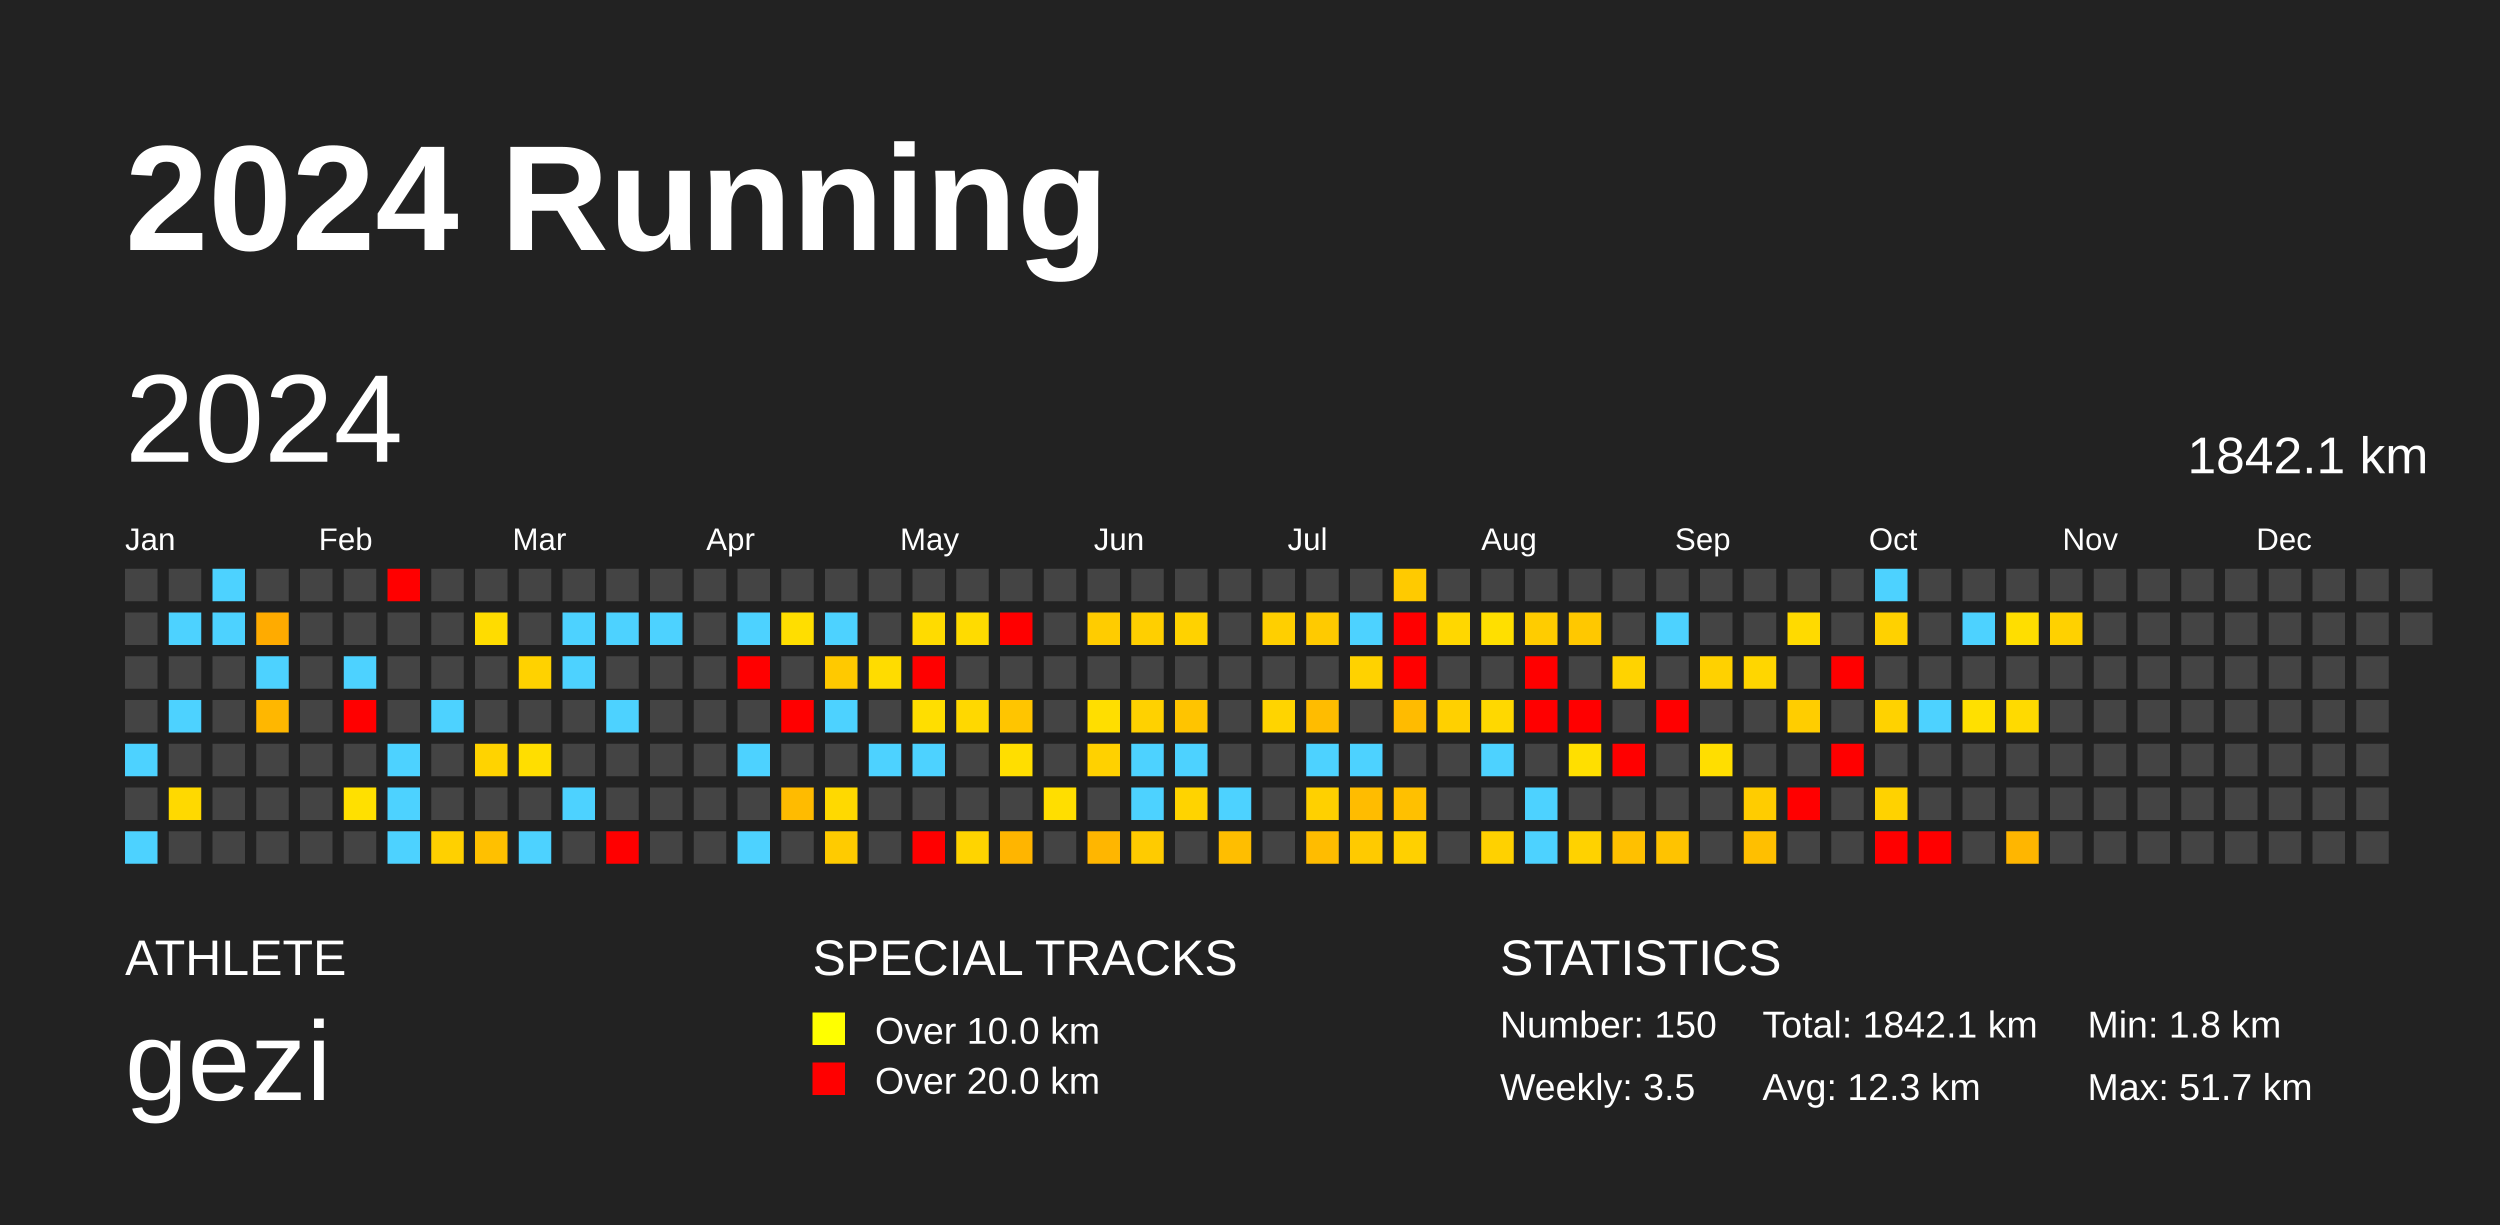
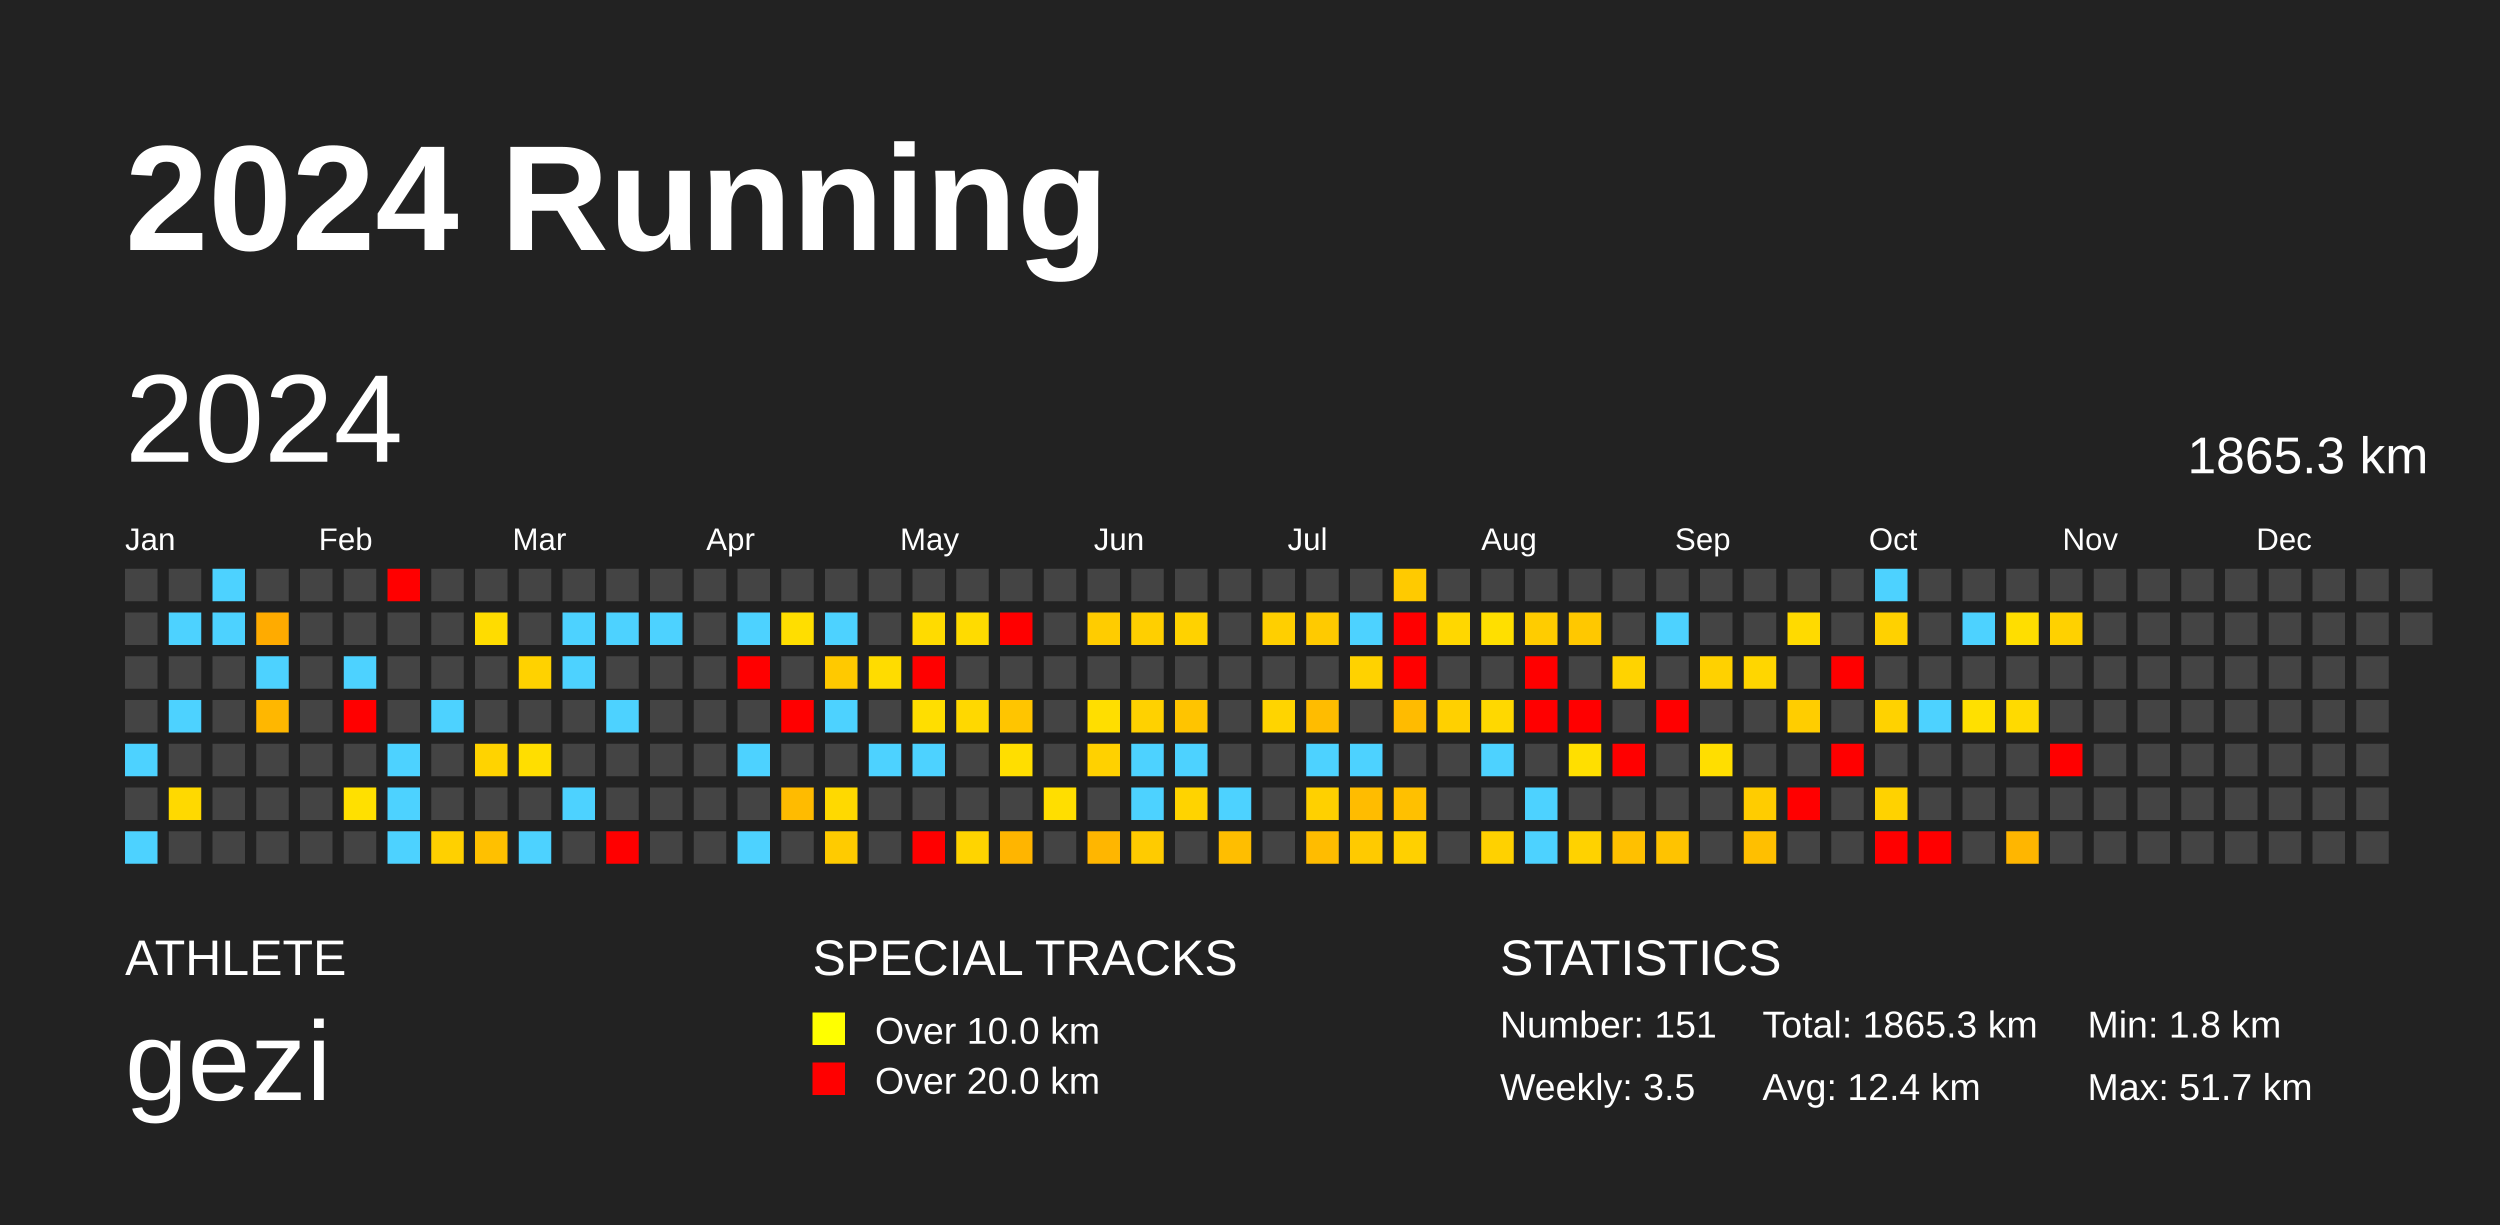
<svg xmlns="http://www.w3.org/2000/svg" baseProfile="full" height="98mm" version="1.1" viewBox="0,0,200,98" width="200mm">
  <defs />
  <rect fill="#222222" height="98" width="200" x="0" y="0" />
  <text fill="#FFFFFF" style="font-size:12px; font-family:Arial; font-weight:bold;" x="10" y="20">2024 Running</text>
  <text fill="#FFFFFF" style="font-size:4px; font-family:Arial" x="10" y="78">ATHLETE</text>
  <text fill="#FFFFFF" style="font-size:9px; font-family:Arial" x="10" y="88">gezi</text>
  <text fill="#FFFFFF" style="font-size:4px; font-family:Arial" x="65" y="78">SPECIAL TRACKS</text>
  <rect fill="yellow" height="2.6" width="2.6" x="65" y="81" />
  <text fill="#FFFFFF" style="font-size:3px; font-family:Arial" x="70" y="83.5">Over 10.0 km</text>
  <rect fill="red" height="2.6" width="2.6" x="65" y="85" />
  <text fill="#FFFFFF" style="font-size:3px; font-family:Arial" x="70" y="87.5">Over 20.0 km</text>
  <text fill="#FFFFFF" style="font-size:4px; font-family:Arial" x="120" y="78">STATISTICS</text>
-   <text fill="#FFFFFF" style="font-size:3px; font-family:Arial" x="120" y="83">Number: 150</text>
+   <text fill="#FFFFFF" style="font-size:3px; font-family:Arial" x="120" y="83">Number: 151</text>
  <text fill="#FFFFFF" style="font-size:3px; font-family:Arial" x="120" y="88">Weekly: 3.5</text>
-   <text fill="#FFFFFF" style="font-size:3px; font-family:Arial" x="141" y="83">Total: 1842.1 km</text>
-   <text fill="#FFFFFF" style="font-size:3px; font-family:Arial" x="141" y="88">Avg: 12.3 km</text>
+   <text fill="#FFFFFF" style="font-size:3px; font-family:Arial" x="141" y="83">Total: 1865.3 km</text>
+   <text fill="#FFFFFF" style="font-size:3px; font-family:Arial" x="141" y="88">Avg: 12.4 km</text>
  <text fill="#FFFFFF" style="font-size:3px; font-family:Arial" x="167" y="83">Min: 1.8 km</text>
  <text fill="#FFFFFF" style="font-size:3px; font-family:Arial" x="167" y="88">Max: 51.7 km</text>
  <text dominant-baseline="hanging" fill="#FFFFFF" style="font-size:10.0px; font-family:Arial;" x="10" y="30">2024</text>
-   <text dominant-baseline="hanging" fill="#FFFFFF" style="font-size:4.125px; font-family:Arial;" x="175" y="35">1842.1 km</text>
+   <text dominant-baseline="hanging" fill="#FFFFFF" style="font-size:4.125px; font-family:Arial;" x="175" y="35">1865.3 km</text>
  <text fill="#FFFFFF" style="font-size:2.5px; font-family:Arial" x="10.0" y="44">Jan</text>
  <text fill="#FFFFFF" style="font-size:2.5px; font-family:Arial" x="25.5" y="44">Feb</text>
  <text fill="#FFFFFF" style="font-size:2.5px; font-family:Arial" x="41.0" y="44">Mar</text>
  <text fill="#FFFFFF" style="font-size:2.5px; font-family:Arial" x="56.5" y="44">Apr</text>
  <text fill="#FFFFFF" style="font-size:2.5px; font-family:Arial" x="72.0" y="44">May</text>
  <text fill="#FFFFFF" style="font-size:2.5px; font-family:Arial" x="87.5" y="44">Jun</text>
  <text fill="#FFFFFF" style="font-size:2.5px; font-family:Arial" x="103.0" y="44">Jul</text>
  <text fill="#FFFFFF" style="font-size:2.5px; font-family:Arial" x="118.5" y="44">Aug</text>
  <text fill="#FFFFFF" style="font-size:2.5px; font-family:Arial" x="134.0" y="44">Sep</text>
  <text fill="#FFFFFF" style="font-size:2.5px; font-family:Arial" x="149.5" y="44">Oct</text>
  <text fill="#FFFFFF" style="font-size:2.5px; font-family:Arial" x="165.0" y="44">Nov</text>
  <text fill="#FFFFFF" style="font-size:2.5px; font-family:Arial" x="180.5" y="44">Dec</text>
  <rect fill="#444444" height="2.6" width="2.6" x="10.0" y="45.5" />
  <rect fill="#444444" height="2.6" width="2.6" x="10.0" y="49.0" />
  <rect fill="#444444" height="2.6" width="2.6" x="10.0" y="52.5" />
  <rect fill="#444444" height="2.6" width="2.6" x="10.0" y="56.0" />
  <rect fill="#4dd2ff" height="2.6" width="2.6" x="10.0" y="59.5" />
  <rect fill="#444444" height="2.6" width="2.6" x="10.0" y="63.0" />
  <rect fill="#4dd2ff" height="2.6" width="2.6" x="10.0" y="66.5" />
  <rect fill="#444444" height="2.6" width="2.6" x="13.5" y="45.5" />
  <rect fill="#4dd2ff" height="2.6" width="2.6" x="13.5" y="49.0" />
  <rect fill="#444444" height="2.6" width="2.6" x="13.5" y="52.5" />
  <rect fill="#4dd2ff" height="2.6" width="2.6" x="13.5" y="56.0" />
  <rect fill="#444444" height="2.6" width="2.6" x="13.5" y="59.5" />
  <rect fill="#ffd900" height="2.6" width="2.6" x="13.5" y="63.0" />
  <rect fill="#444444" height="2.6" width="2.6" x="13.5" y="66.5" />
  <rect fill="#4dd2ff" height="2.6" width="2.6" x="17.0" y="45.5" />
  <rect fill="#4dd2ff" height="2.6" width="2.6" x="17.0" y="49.0" />
  <rect fill="#444444" height="2.6" width="2.6" x="17.0" y="52.5" />
  <rect fill="#444444" height="2.6" width="2.6" x="17.0" y="56.0" />
  <rect fill="#444444" height="2.6" width="2.6" x="17.0" y="59.5" />
  <rect fill="#444444" height="2.6" width="2.6" x="17.0" y="63.0" />
  <rect fill="#444444" height="2.6" width="2.6" x="17.0" y="66.5" />
  <rect fill="#444444" height="2.6" width="2.6" x="20.5" y="45.5" />
  <rect fill="#ffab00" height="2.6" width="2.6" x="20.5" y="49.0" />
  <rect fill="#4dd2ff" height="2.6" width="2.6" x="20.5" y="52.5" />
  <rect fill="#ffb700" height="2.6" width="2.6" x="20.5" y="56.0" />
  <rect fill="#444444" height="2.6" width="2.6" x="20.5" y="59.5" />
  <rect fill="#444444" height="2.6" width="2.6" x="20.5" y="63.0" />
  <rect fill="#444444" height="2.6" width="2.6" x="20.5" y="66.5" />
  <rect fill="#444444" height="2.6" width="2.6" x="24.0" y="45.5" />
  <rect fill="#444444" height="2.6" width="2.6" x="24.0" y="49.0" />
  <rect fill="#444444" height="2.6" width="2.6" x="24.0" y="52.5" />
  <rect fill="#444444" height="2.6" width="2.6" x="24.0" y="56.0" />
  <rect fill="#444444" height="2.6" width="2.6" x="24.0" y="59.5" />
  <rect fill="#444444" height="2.6" width="2.6" x="24.0" y="63.0" />
  <rect fill="#444444" height="2.6" width="2.6" x="24.0" y="66.5" />
  <rect fill="#444444" height="2.6" width="2.6" x="27.5" y="45.5" />
  <rect fill="#444444" height="2.6" width="2.6" x="27.5" y="49.0" />
  <rect fill="#4dd2ff" height="2.6" width="2.6" x="27.5" y="52.5" />
  <rect fill="red" height="2.6" width="2.6" x="27.5" y="56.0" />
  <rect fill="#444444" height="2.6" width="2.6" x="27.5" y="59.5" />
  <rect fill="#ffe000" height="2.6" width="2.6" x="27.5" y="63.0" />
  <rect fill="#444444" height="2.6" width="2.6" x="27.5" y="66.5" />
  <rect fill="red" height="2.6" width="2.6" x="31.0" y="45.5" />
  <rect fill="#444444" height="2.6" width="2.6" x="31.0" y="49.0" />
  <rect fill="#444444" height="2.6" width="2.6" x="31.0" y="52.5" />
  <rect fill="#444444" height="2.6" width="2.6" x="31.0" y="56.0" />
  <rect fill="#4dd2ff" height="2.6" width="2.6" x="31.0" y="59.5" />
  <rect fill="#4dd2ff" height="2.6" width="2.6" x="31.0" y="63.0" />
  <rect fill="#4dd2ff" height="2.6" width="2.6" x="31.0" y="66.5" />
  <rect fill="#444444" height="2.6" width="2.6" x="34.5" y="45.5" />
  <rect fill="#444444" height="2.6" width="2.6" x="34.5" y="49.0" />
  <rect fill="#444444" height="2.6" width="2.6" x="34.5" y="52.5" />
  <rect fill="#4dd2ff" height="2.6" width="2.6" x="34.5" y="56.0" />
  <rect fill="#444444" height="2.6" width="2.6" x="34.5" y="59.5" />
  <rect fill="#444444" height="2.6" width="2.6" x="34.5" y="63.0" />
  <rect fill="#ffd000" height="2.6" width="2.6" x="34.5" y="66.5" />
  <rect fill="#444444" height="2.6" width="2.6" x="38.0" y="45.5" />
  <rect fill="#ffdc00" height="2.6" width="2.6" x="38.0" y="49.0" />
  <rect fill="#444444" height="2.6" width="2.6" x="38.0" y="52.5" />
  <rect fill="#444444" height="2.6" width="2.6" x="38.0" y="56.0" />
  <rect fill="#ffd300" height="2.6" width="2.6" x="38.0" y="59.5" />
  <rect fill="#444444" height="2.6" width="2.6" x="38.0" y="63.0" />
  <rect fill="#ffc000" height="2.6" width="2.6" x="38.0" y="66.5" />
  <rect fill="#444444" height="2.6" width="2.6" x="41.5" y="45.5" />
  <rect fill="#444444" height="2.6" width="2.6" x="41.5" y="49.0" />
  <rect fill="#ffd200" height="2.6" width="2.6" x="41.5" y="52.5" />
  <rect fill="#444444" height="2.6" width="2.6" x="41.5" y="56.0" />
  <rect fill="#ffde00" height="2.6" width="2.6" x="41.5" y="59.5" />
  <rect fill="#444444" height="2.6" width="2.6" x="41.5" y="63.0" />
  <rect fill="#4dd2ff" height="2.6" width="2.6" x="41.5" y="66.5" />
  <rect fill="#444444" height="2.6" width="2.6" x="45.0" y="45.5" />
  <rect fill="#4dd2ff" height="2.6" width="2.6" x="45.0" y="49.0" />
  <rect fill="#4dd2ff" height="2.6" width="2.6" x="45.0" y="52.5" />
  <rect fill="#444444" height="2.6" width="2.6" x="45.0" y="56.0" />
  <rect fill="#444444" height="2.6" width="2.6" x="45.0" y="59.5" />
  <rect fill="#4dd2ff" height="2.6" width="2.6" x="45.0" y="63.0" />
  <rect fill="#444444" height="2.6" width="2.6" x="45.0" y="66.5" />
  <rect fill="#444444" height="2.6" width="2.6" x="48.5" y="45.5" />
  <rect fill="#4dd2ff" height="2.6" width="2.6" x="48.5" y="49.0" />
  <rect fill="#444444" height="2.6" width="2.6" x="48.5" y="52.5" />
  <rect fill="#4dd2ff" height="2.6" width="2.6" x="48.5" y="56.0" />
  <rect fill="#444444" height="2.6" width="2.6" x="48.5" y="59.5" />
  <rect fill="#444444" height="2.6" width="2.6" x="48.5" y="63.0" />
  <rect fill="red" height="2.6" width="2.6" x="48.5" y="66.5" />
  <rect fill="#444444" height="2.6" width="2.6" x="52.0" y="45.5" />
  <rect fill="#4dd2ff" height="2.6" width="2.6" x="52.0" y="49.0" />
  <rect fill="#444444" height="2.6" width="2.6" x="52.0" y="52.5" />
  <rect fill="#444444" height="2.6" width="2.6" x="52.0" y="56.0" />
  <rect fill="#444444" height="2.6" width="2.6" x="52.0" y="59.5" />
  <rect fill="#444444" height="2.6" width="2.6" x="52.0" y="63.0" />
  <rect fill="#444444" height="2.6" width="2.6" x="52.0" y="66.5" />
  <rect fill="#444444" height="2.6" width="2.6" x="55.5" y="45.5" />
  <rect fill="#444444" height="2.6" width="2.6" x="55.5" y="49.0" />
  <rect fill="#444444" height="2.6" width="2.6" x="55.5" y="52.5" />
  <rect fill="#444444" height="2.6" width="2.6" x="55.5" y="56.0" />
  <rect fill="#444444" height="2.6" width="2.6" x="55.5" y="59.5" />
  <rect fill="#444444" height="2.6" width="2.6" x="55.5" y="63.0" />
  <rect fill="#444444" height="2.6" width="2.6" x="55.5" y="66.5" />
  <rect fill="#444444" height="2.6" width="2.6" x="59.0" y="45.5" />
  <rect fill="#4dd2ff" height="2.6" width="2.6" x="59.0" y="49.0" />
  <rect fill="red" height="2.6" width="2.6" x="59.0" y="52.5" />
  <rect fill="#444444" height="2.6" width="2.6" x="59.0" y="56.0" />
  <rect fill="#4dd2ff" height="2.6" width="2.6" x="59.0" y="59.5" />
  <rect fill="#444444" height="2.6" width="2.6" x="59.0" y="63.0" />
  <rect fill="#4dd2ff" height="2.6" width="2.6" x="59.0" y="66.5" />
  <rect fill="#444444" height="2.6" width="2.6" x="62.5" y="45.5" />
  <rect fill="#ffde00" height="2.6" width="2.6" x="62.5" y="49.0" />
  <rect fill="#444444" height="2.6" width="2.6" x="62.5" y="52.5" />
  <rect fill="red" height="2.6" width="2.6" x="62.5" y="56.0" />
  <rect fill="#444444" height="2.6" width="2.6" x="62.5" y="59.5" />
  <rect fill="#ffbb00" height="2.6" width="2.6" x="62.5" y="63.0" />
  <rect fill="#444444" height="2.6" width="2.6" x="62.5" y="66.5" />
  <rect fill="#444444" height="2.6" width="2.6" x="66.0" y="45.5" />
  <rect fill="#4dd2ff" height="2.6" width="2.6" x="66.0" y="49.0" />
  <rect fill="#ffc900" height="2.6" width="2.6" x="66.0" y="52.5" />
  <rect fill="#4dd2ff" height="2.6" width="2.6" x="66.0" y="56.0" />
  <rect fill="#444444" height="2.6" width="2.6" x="66.0" y="59.5" />
  <rect fill="#ffd900" height="2.6" width="2.6" x="66.0" y="63.0" />
  <rect fill="#ffcb00" height="2.6" width="2.6" x="66.0" y="66.5" />
  <rect fill="#444444" height="2.6" width="2.6" x="69.5" y="45.5" />
  <rect fill="#444444" height="2.6" width="2.6" x="69.5" y="49.0" />
  <rect fill="#ffdc00" height="2.6" width="2.6" x="69.5" y="52.5" />
  <rect fill="#444444" height="2.6" width="2.6" x="69.5" y="56.0" />
  <rect fill="#4dd2ff" height="2.6" width="2.6" x="69.5" y="59.5" />
  <rect fill="#444444" height="2.6" width="2.6" x="69.5" y="63.0" />
  <rect fill="#444444" height="2.6" width="2.6" x="69.5" y="66.5" />
  <rect fill="#444444" height="2.6" width="2.6" x="73.0" y="45.5" />
  <rect fill="#ffdb00" height="2.6" width="2.6" x="73.0" y="49.0" />
  <rect fill="red" height="2.6" width="2.6" x="73.0" y="52.5" />
  <rect fill="#ffde00" height="2.6" width="2.6" x="73.0" y="56.0" />
  <rect fill="#4dd2ff" height="2.6" width="2.6" x="73.0" y="59.5" />
  <rect fill="#444444" height="2.6" width="2.6" x="73.0" y="63.0" />
  <rect fill="red" height="2.6" width="2.6" x="73.0" y="66.5" />
  <rect fill="#444444" height="2.6" width="2.6" x="76.5" y="45.5" />
  <rect fill="#ffdb00" height="2.6" width="2.6" x="76.5" y="49.0" />
  <rect fill="#444444" height="2.6" width="2.6" x="76.5" y="52.5" />
  <rect fill="#ffd800" height="2.6" width="2.6" x="76.5" y="56.0" />
  <rect fill="#444444" height="2.6" width="2.6" x="76.5" y="59.5" />
  <rect fill="#444444" height="2.6" width="2.6" x="76.5" y="63.0" />
  <rect fill="#ffd400" height="2.6" width="2.6" x="76.5" y="66.5" />
  <rect fill="#444444" height="2.6" width="2.6" x="80.0" y="45.5" />
  <rect fill="red" height="2.6" width="2.6" x="80.0" y="49.0" />
  <rect fill="#444444" height="2.6" width="2.6" x="80.0" y="52.5" />
  <rect fill="#ffc500" height="2.6" width="2.6" x="80.0" y="56.0" />
  <rect fill="#ffde00" height="2.6" width="2.6" x="80.0" y="59.5" />
  <rect fill="#444444" height="2.6" width="2.6" x="80.0" y="63.0" />
  <rect fill="#ffb500" height="2.6" width="2.6" x="80.0" y="66.5" />
  <rect fill="#444444" height="2.6" width="2.6" x="83.5" y="45.5" />
  <rect fill="#444444" height="2.6" width="2.6" x="83.5" y="49.0" />
  <rect fill="#444444" height="2.6" width="2.6" x="83.5" y="52.5" />
  <rect fill="#444444" height="2.6" width="2.6" x="83.5" y="56.0" />
  <rect fill="#444444" height="2.6" width="2.6" x="83.5" y="59.5" />
  <rect fill="#ffde00" height="2.6" width="2.6" x="83.5" y="63.0" />
  <rect fill="#444444" height="2.6" width="2.6" x="83.5" y="66.5" />
  <rect fill="#444444" height="2.6" width="2.6" x="87.0" y="45.5" />
  <rect fill="#ffcc00" height="2.6" width="2.6" x="87.0" y="49.0" />
  <rect fill="#444444" height="2.6" width="2.6" x="87.0" y="52.5" />
  <rect fill="#ffde00" height="2.6" width="2.6" x="87.0" y="56.0" />
  <rect fill="#ffd100" height="2.6" width="2.6" x="87.0" y="59.5" />
  <rect fill="#444444" height="2.6" width="2.6" x="87.0" y="63.0" />
  <rect fill="#ffb600" height="2.6" width="2.6" x="87.0" y="66.5" />
  <rect fill="#444444" height="2.6" width="2.6" x="90.5" y="45.5" />
  <rect fill="#ffcf00" height="2.6" width="2.6" x="90.5" y="49.0" />
  <rect fill="#444444" height="2.6" width="2.6" x="90.5" y="52.5" />
  <rect fill="#ffd100" height="2.6" width="2.6" x="90.5" y="56.0" />
  <rect fill="#4dd2ff" height="2.6" width="2.6" x="90.5" y="59.5" />
  <rect fill="#4dd2ff" height="2.6" width="2.6" x="90.5" y="63.0" />
  <rect fill="#ffcb00" height="2.6" width="2.6" x="90.5" y="66.5" />
  <rect fill="#444444" height="2.6" width="2.6" x="94.0" y="45.5" />
  <rect fill="#ffd200" height="2.6" width="2.6" x="94.0" y="49.0" />
  <rect fill="#444444" height="2.6" width="2.6" x="94.0" y="52.5" />
  <rect fill="#ffc400" height="2.6" width="2.6" x="94.0" y="56.0" />
  <rect fill="#4dd2ff" height="2.6" width="2.6" x="94.0" y="59.5" />
  <rect fill="#ffd300" height="2.6" width="2.6" x="94.0" y="63.0" />
  <rect fill="#444444" height="2.6" width="2.6" x="94.0" y="66.5" />
  <rect fill="#444444" height="2.6" width="2.6" x="97.5" y="45.5" />
  <rect fill="#444444" height="2.6" width="2.6" x="97.5" y="49.0" />
  <rect fill="#444444" height="2.6" width="2.6" x="97.5" y="52.5" />
  <rect fill="#444444" height="2.6" width="2.6" x="97.5" y="56.0" />
  <rect fill="#444444" height="2.6" width="2.6" x="97.5" y="59.5" />
  <rect fill="#4dd2ff" height="2.6" width="2.6" x="97.5" y="63.0" />
  <rect fill="#ffbe00" height="2.6" width="2.6" x="97.5" y="66.5" />
  <rect fill="#444444" height="2.6" width="2.6" x="101.0" y="45.5" />
  <rect fill="#ffcf00" height="2.6" width="2.6" x="101.0" y="49.0" />
  <rect fill="#444444" height="2.6" width="2.6" x="101.0" y="52.5" />
  <rect fill="#ffd400" height="2.6" width="2.6" x="101.0" y="56.0" />
  <rect fill="#444444" height="2.6" width="2.6" x="101.0" y="59.5" />
  <rect fill="#444444" height="2.6" width="2.6" x="101.0" y="63.0" />
  <rect fill="#444444" height="2.6" width="2.6" x="101.0" y="66.5" />
  <rect fill="#444444" height="2.6" width="2.6" x="104.5" y="45.5" />
  <rect fill="#ffca00" height="2.6" width="2.6" x="104.5" y="49.0" />
  <rect fill="#444444" height="2.6" width="2.6" x="104.5" y="52.5" />
  <rect fill="#ffbc00" height="2.6" width="2.6" x="104.5" y="56.0" />
  <rect fill="#4dd2ff" height="2.6" width="2.6" x="104.5" y="59.5" />
  <rect fill="#ffd000" height="2.6" width="2.6" x="104.5" y="63.0" />
  <rect fill="#ffbc00" height="2.6" width="2.6" x="104.5" y="66.5" />
  <rect fill="#444444" height="2.6" width="2.6" x="108.0" y="45.5" />
  <rect fill="#4dd2ff" height="2.6" width="2.6" x="108.0" y="49.0" />
  <rect fill="#ffd200" height="2.6" width="2.6" x="108.0" y="52.5" />
  <rect fill="#444444" height="2.6" width="2.6" x="108.0" y="56.0" />
  <rect fill="#4dd2ff" height="2.6" width="2.6" x="108.0" y="59.5" />
  <rect fill="#ffbc00" height="2.6" width="2.6" x="108.0" y="63.0" />
  <rect fill="#ffca00" height="2.6" width="2.6" x="108.0" y="66.5" />
  <rect fill="#ffca00" height="2.6" width="2.6" x="111.5" y="45.5" />
  <rect fill="red" height="2.6" width="2.6" x="111.5" y="49.0" />
  <rect fill="red" height="2.6" width="2.6" x="111.5" y="52.5" />
  <rect fill="#ffbb00" height="2.6" width="2.6" x="111.5" y="56.0" />
  <rect fill="#444444" height="2.6" width="2.6" x="111.5" y="59.5" />
  <rect fill="#ffc000" height="2.6" width="2.6" x="111.5" y="63.0" />
  <rect fill="#ffd000" height="2.6" width="2.6" x="111.5" y="66.5" />
  <rect fill="#444444" height="2.6" width="2.6" x="115.0" y="45.5" />
  <rect fill="#ffd700" height="2.6" width="2.6" x="115.0" y="49.0" />
  <rect fill="#444444" height="2.6" width="2.6" x="115.0" y="52.5" />
  <rect fill="#ffd000" height="2.6" width="2.6" x="115.0" y="56.0" />
  <rect fill="#444444" height="2.6" width="2.6" x="115.0" y="59.5" />
  <rect fill="#444444" height="2.6" width="2.6" x="115.0" y="63.0" />
  <rect fill="#444444" height="2.6" width="2.6" x="115.0" y="66.5" />
  <rect fill="#444444" height="2.6" width="2.6" x="118.5" y="45.5" />
  <rect fill="#ffdf00" height="2.6" width="2.6" x="118.5" y="49.0" />
  <rect fill="#444444" height="2.6" width="2.6" x="118.5" y="52.5" />
  <rect fill="#ffd800" height="2.6" width="2.6" x="118.5" y="56.0" />
  <rect fill="#4dd2ff" height="2.6" width="2.6" x="118.5" y="59.5" />
  <rect fill="#444444" height="2.6" width="2.6" x="118.5" y="63.0" />
  <rect fill="#ffd100" height="2.6" width="2.6" x="118.5" y="66.5" />
  <rect fill="#444444" height="2.6" width="2.6" x="122.0" y="45.5" />
  <rect fill="#ffcc00" height="2.6" width="2.6" x="122.0" y="49.0" />
  <rect fill="red" height="2.6" width="2.6" x="122.0" y="52.5" />
  <rect fill="red" height="2.6" width="2.6" x="122.0" y="56.0" />
  <rect fill="#444444" height="2.6" width="2.6" x="122.0" y="59.5" />
  <rect fill="#4dd2ff" height="2.6" width="2.6" x="122.0" y="63.0" />
  <rect fill="#4dd2ff" height="2.6" width="2.6" x="122.0" y="66.5" />
  <rect fill="#444444" height="2.6" width="2.6" x="125.5" y="45.5" />
  <rect fill="#ffc800" height="2.6" width="2.6" x="125.5" y="49.0" />
  <rect fill="#444444" height="2.6" width="2.6" x="125.5" y="52.5" />
  <rect fill="red" height="2.6" width="2.6" x="125.5" y="56.0" />
  <rect fill="#ffdf00" height="2.6" width="2.6" x="125.5" y="59.5" />
  <rect fill="#444444" height="2.6" width="2.6" x="125.5" y="63.0" />
  <rect fill="#ffd200" height="2.6" width="2.6" x="125.5" y="66.5" />
  <rect fill="#444444" height="2.6" width="2.6" x="129.0" y="45.5" />
  <rect fill="#444444" height="2.6" width="2.6" x="129.0" y="49.0" />
  <rect fill="#ffd300" height="2.6" width="2.6" x="129.0" y="52.5" />
  <rect fill="#444444" height="2.6" width="2.6" x="129.0" y="56.0" />
  <rect fill="red" height="2.6" width="2.6" x="129.0" y="59.5" />
  <rect fill="#444444" height="2.6" width="2.6" x="129.0" y="63.0" />
  <rect fill="#ffc000" height="2.6" width="2.6" x="129.0" y="66.5" />
  <rect fill="#444444" height="2.6" width="2.6" x="132.5" y="45.5" />
  <rect fill="#4dd2ff" height="2.6" width="2.6" x="132.5" y="49.0" />
  <rect fill="#444444" height="2.6" width="2.6" x="132.5" y="52.5" />
  <rect fill="red" height="2.6" width="2.6" x="132.5" y="56.0" />
  <rect fill="#444444" height="2.6" width="2.6" x="132.5" y="59.5" />
  <rect fill="#444444" height="2.6" width="2.6" x="132.5" y="63.0" />
  <rect fill="#ffc300" height="2.6" width="2.6" x="132.5" y="66.5" />
  <rect fill="#444444" height="2.6" width="2.6" x="136.0" y="45.5" />
  <rect fill="#444444" height="2.6" width="2.6" x="136.0" y="49.0" />
  <rect fill="#ffd100" height="2.6" width="2.6" x="136.0" y="52.5" />
  <rect fill="#444444" height="2.6" width="2.6" x="136.0" y="56.0" />
  <rect fill="#ffde00" height="2.6" width="2.6" x="136.0" y="59.5" />
  <rect fill="#444444" height="2.6" width="2.6" x="136.0" y="63.0" />
  <rect fill="#444444" height="2.6" width="2.6" x="136.0" y="66.5" />
  <rect fill="#444444" height="2.6" width="2.6" x="139.5" y="45.5" />
  <rect fill="#444444" height="2.6" width="2.6" x="139.5" y="49.0" />
  <rect fill="#ffd600" height="2.6" width="2.6" x="139.5" y="52.5" />
  <rect fill="#444444" height="2.6" width="2.6" x="139.5" y="56.0" />
  <rect fill="#444444" height="2.6" width="2.6" x="139.5" y="59.5" />
  <rect fill="#ffcc00" height="2.6" width="2.6" x="139.5" y="63.0" />
  <rect fill="#ffbf00" height="2.6" width="2.6" x="139.5" y="66.5" />
  <rect fill="#444444" height="2.6" width="2.6" x="143.0" y="45.5" />
  <rect fill="#ffda00" height="2.6" width="2.6" x="143.0" y="49.0" />
  <rect fill="#444444" height="2.6" width="2.6" x="143.0" y="52.5" />
  <rect fill="#ffcd00" height="2.6" width="2.6" x="143.0" y="56.0" />
  <rect fill="#444444" height="2.6" width="2.6" x="143.0" y="59.5" />
  <rect fill="red" height="2.6" width="2.6" x="143.0" y="63.0" />
  <rect fill="#444444" height="2.6" width="2.6" x="143.0" y="66.5" />
  <rect fill="#444444" height="2.6" width="2.6" x="146.5" y="45.5" />
  <rect fill="#444444" height="2.6" width="2.6" x="146.5" y="49.0" />
  <rect fill="red" height="2.6" width="2.6" x="146.5" y="52.5" />
  <rect fill="#444444" height="2.6" width="2.6" x="146.5" y="56.0" />
  <rect fill="red" height="2.6" width="2.6" x="146.5" y="59.5" />
  <rect fill="#444444" height="2.6" width="2.6" x="146.5" y="63.0" />
  <rect fill="#444444" height="2.6" width="2.6" x="146.5" y="66.5" />
  <rect fill="#4dd2ff" height="2.6" width="2.6" x="150.0" y="45.5" />
  <rect fill="#ffd100" height="2.6" width="2.6" x="150.0" y="49.0" />
  <rect fill="#444444" height="2.6" width="2.6" x="150.0" y="52.5" />
  <rect fill="#ffd200" height="2.6" width="2.6" x="150.0" y="56.0" />
  <rect fill="#444444" height="2.6" width="2.6" x="150.0" y="59.5" />
  <rect fill="#ffd200" height="2.6" width="2.6" x="150.0" y="63.0" />
  <rect fill="red" height="2.6" width="2.6" x="150.0" y="66.5" />
  <rect fill="#444444" height="2.6" width="2.6" x="153.5" y="45.5" />
  <rect fill="#444444" height="2.6" width="2.6" x="153.5" y="49.0" />
  <rect fill="#444444" height="2.6" width="2.6" x="153.5" y="52.5" />
  <rect fill="#4dd2ff" height="2.6" width="2.6" x="153.5" y="56.0" />
  <rect fill="#444444" height="2.6" width="2.6" x="153.5" y="59.5" />
  <rect fill="#444444" height="2.6" width="2.6" x="153.5" y="63.0" />
  <rect fill="red" height="2.6" width="2.6" x="153.5" y="66.5" />
  <rect fill="#444444" height="2.6" width="2.6" x="157.0" y="45.5" />
  <rect fill="#4dd2ff" height="2.6" width="2.6" x="157.0" y="49.0" />
  <rect fill="#444444" height="2.6" width="2.6" x="157.0" y="52.5" />
  <rect fill="#ffe000" height="2.6" width="2.6" x="157.0" y="56.0" />
  <rect fill="#444444" height="2.6" width="2.6" x="157.0" y="59.5" />
  <rect fill="#444444" height="2.6" width="2.6" x="157.0" y="63.0" />
  <rect fill="#444444" height="2.6" width="2.6" x="157.0" y="66.5" />
  <rect fill="#444444" height="2.6" width="2.6" x="160.5" y="45.5" />
  <rect fill="#ffde00" height="2.6" width="2.6" x="160.5" y="49.0" />
  <rect fill="#444444" height="2.6" width="2.6" x="160.5" y="52.5" />
  <rect fill="#ffda00" height="2.6" width="2.6" x="160.5" y="56.0" />
  <rect fill="#444444" height="2.6" width="2.6" x="160.5" y="59.5" />
  <rect fill="#444444" height="2.6" width="2.6" x="160.5" y="63.0" />
  <rect fill="#ffb600" height="2.6" width="2.6" x="160.5" y="66.5" />
  <rect fill="#444444" height="2.6" width="2.6" x="164.0" y="45.5" />
  <rect fill="#ffd100" height="2.6" width="2.6" x="164.0" y="49.0" />
  <rect fill="#444444" height="2.6" width="2.6" x="164.0" y="52.5" />
  <rect fill="#444444" height="2.6" width="2.6" x="164.0" y="56.0" />
-   <rect fill="#444444" height="2.6" width="2.6" x="164.0" y="59.5" />
+   <rect fill="red" height="2.6" width="2.6" x="164.0" y="59.5" />
  <rect fill="#444444" height="2.6" width="2.6" x="164.0" y="63.0" />
  <rect fill="#444444" height="2.6" width="2.6" x="164.0" y="66.5" />
  <rect fill="#444444" height="2.6" width="2.6" x="167.5" y="45.5" />
  <rect fill="#444444" height="2.6" width="2.6" x="167.5" y="49.0" />
  <rect fill="#444444" height="2.6" width="2.6" x="167.5" y="52.5" />
  <rect fill="#444444" height="2.6" width="2.6" x="167.5" y="56.0" />
  <rect fill="#444444" height="2.6" width="2.6" x="167.5" y="59.5" />
  <rect fill="#444444" height="2.6" width="2.6" x="167.5" y="63.0" />
  <rect fill="#444444" height="2.6" width="2.6" x="167.5" y="66.5" />
  <rect fill="#444444" height="2.6" width="2.6" x="171.0" y="45.5" />
  <rect fill="#444444" height="2.6" width="2.6" x="171.0" y="49.0" />
  <rect fill="#444444" height="2.6" width="2.6" x="171.0" y="52.5" />
  <rect fill="#444444" height="2.6" width="2.6" x="171.0" y="56.0" />
  <rect fill="#444444" height="2.6" width="2.6" x="171.0" y="59.5" />
  <rect fill="#444444" height="2.6" width="2.6" x="171.0" y="63.0" />
  <rect fill="#444444" height="2.6" width="2.6" x="171.0" y="66.5" />
  <rect fill="#444444" height="2.6" width="2.6" x="174.5" y="45.5" />
  <rect fill="#444444" height="2.6" width="2.6" x="174.5" y="49.0" />
  <rect fill="#444444" height="2.6" width="2.6" x="174.5" y="52.5" />
  <rect fill="#444444" height="2.6" width="2.6" x="174.5" y="56.0" />
  <rect fill="#444444" height="2.6" width="2.6" x="174.5" y="59.5" />
  <rect fill="#444444" height="2.6" width="2.6" x="174.5" y="63.0" />
  <rect fill="#444444" height="2.6" width="2.6" x="174.5" y="66.5" />
  <rect fill="#444444" height="2.6" width="2.6" x="178.0" y="45.5" />
  <rect fill="#444444" height="2.6" width="2.6" x="178.0" y="49.0" />
  <rect fill="#444444" height="2.6" width="2.6" x="178.0" y="52.5" />
  <rect fill="#444444" height="2.6" width="2.6" x="178.0" y="56.0" />
  <rect fill="#444444" height="2.6" width="2.6" x="178.0" y="59.5" />
  <rect fill="#444444" height="2.6" width="2.6" x="178.0" y="63.0" />
  <rect fill="#444444" height="2.6" width="2.6" x="178.0" y="66.5" />
  <rect fill="#444444" height="2.6" width="2.6" x="181.5" y="45.5" />
  <rect fill="#444444" height="2.6" width="2.6" x="181.5" y="49.0" />
  <rect fill="#444444" height="2.6" width="2.6" x="181.5" y="52.5" />
  <rect fill="#444444" height="2.6" width="2.6" x="181.5" y="56.0" />
  <rect fill="#444444" height="2.6" width="2.6" x="181.5" y="59.5" />
  <rect fill="#444444" height="2.6" width="2.6" x="181.5" y="63.0" />
  <rect fill="#444444" height="2.6" width="2.6" x="181.5" y="66.5" />
  <rect fill="#444444" height="2.6" width="2.6" x="185.0" y="45.5" />
  <rect fill="#444444" height="2.6" width="2.6" x="185.0" y="49.0" />
  <rect fill="#444444" height="2.6" width="2.6" x="185.0" y="52.5" />
  <rect fill="#444444" height="2.6" width="2.6" x="185.0" y="56.0" />
  <rect fill="#444444" height="2.6" width="2.6" x="185.0" y="59.5" />
  <rect fill="#444444" height="2.6" width="2.6" x="185.0" y="63.0" />
  <rect fill="#444444" height="2.6" width="2.6" x="185.0" y="66.5" />
  <rect fill="#444444" height="2.6" width="2.6" x="188.5" y="45.5" />
  <rect fill="#444444" height="2.6" width="2.6" x="188.5" y="49.0" />
  <rect fill="#444444" height="2.6" width="2.6" x="188.5" y="52.5" />
  <rect fill="#444444" height="2.6" width="2.6" x="188.5" y="56.0" />
  <rect fill="#444444" height="2.6" width="2.6" x="188.5" y="59.5" />
  <rect fill="#444444" height="2.6" width="2.6" x="188.5" y="63.0" />
  <rect fill="#444444" height="2.6" width="2.6" x="188.5" y="66.5" />
  <rect fill="#444444" height="2.6" width="2.6" x="192.0" y="45.5" />
  <rect fill="#444444" height="2.6" width="2.6" x="192.0" y="49.0" />
</svg>
